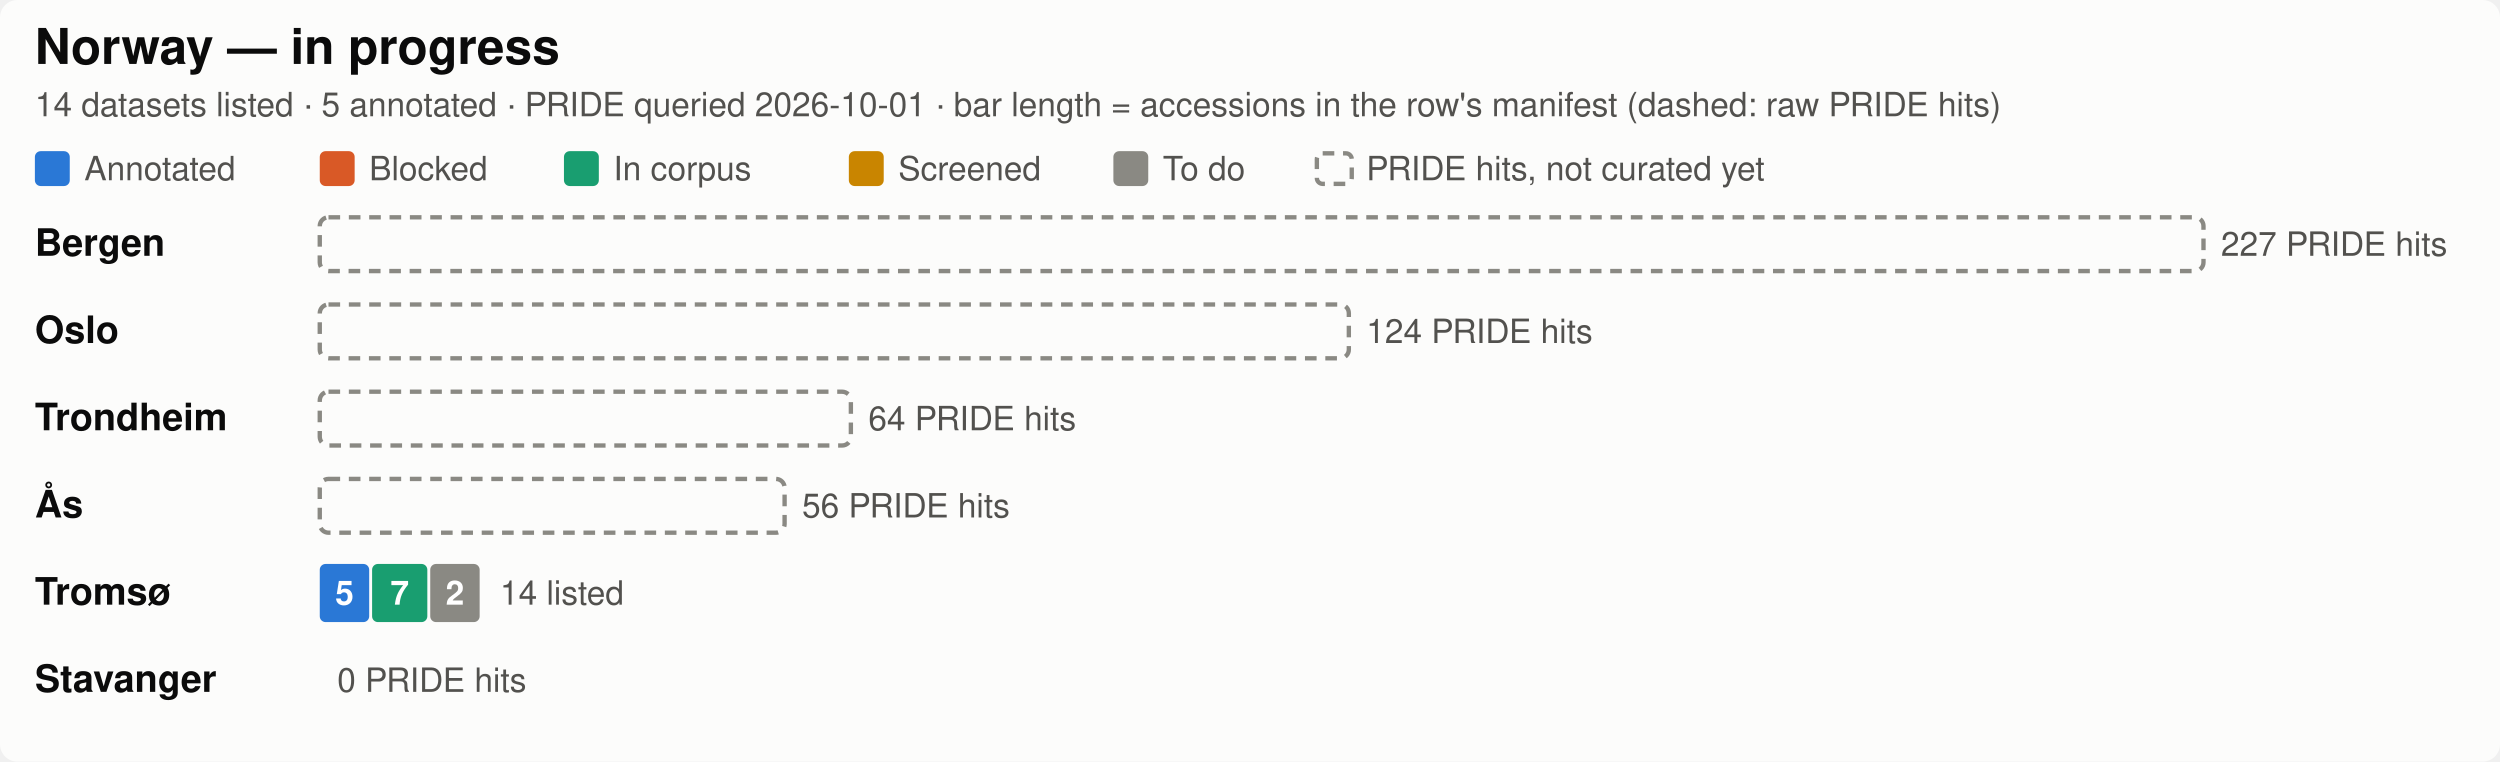
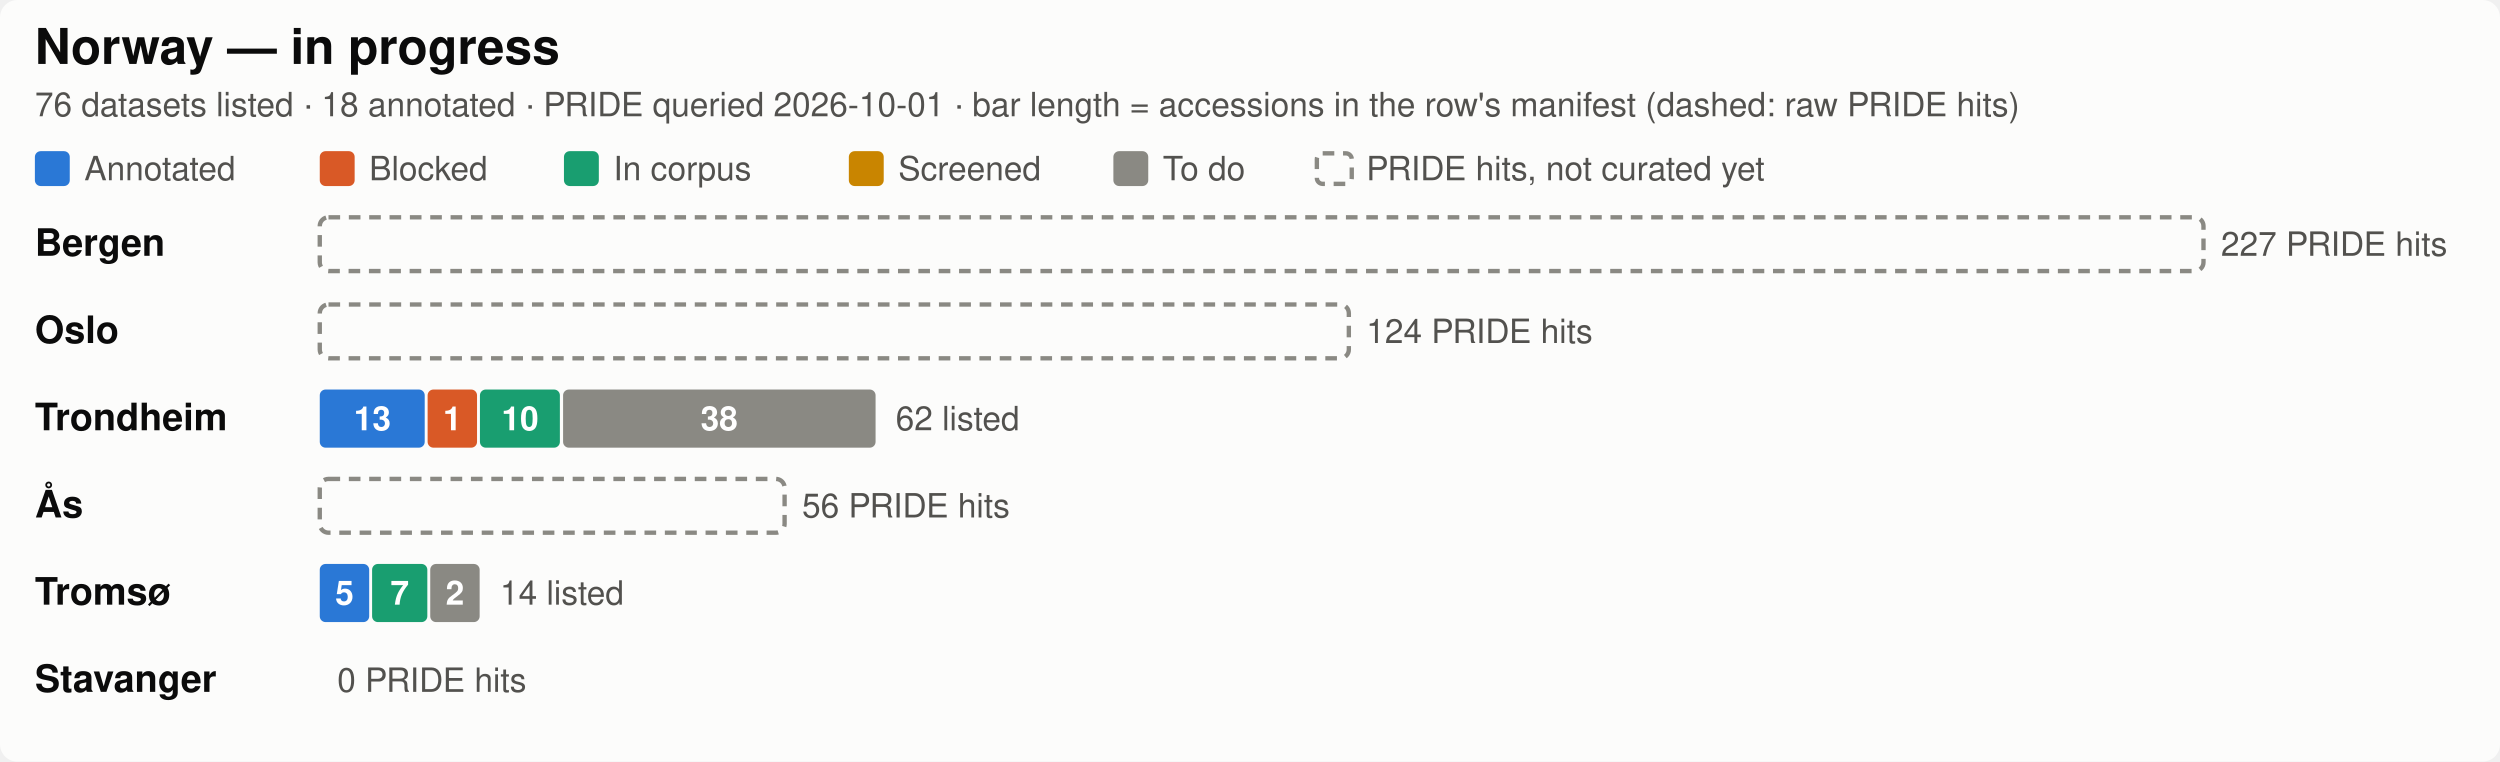
<svg xmlns="http://www.w3.org/2000/svg" width="860" height="262" viewBox="0 0 860 262" role="img" aria-label="Norway SDRF progress by city">
  <style>
  .bg { fill: #fcfcfb; }
  .title { fill: #0b0b0b; font-size: 17px; font-weight: 600; }
  .city { fill: #0b0b0b; font-size: 13px; font-weight: 600; }
  .sub, .legend, .total { fill: #52514e; font-size: 11.5px; }
  .seg { font-size: 11.5px; font-weight: 600; fill: #ffffff; font-variant-numeric: tabular-nums; }
  .uncurated { fill: none; stroke: #8a8983; stroke-width: 1.5; stroke-dasharray: 4 3; }
  text { font-family: -apple-system, "Segoe UI", Helvetica, Arial, sans-serif; }
  .c-annotated { fill: #2a78d6; }
  .c-blocked { fill: #d95926; }
  .c-in_corpus { fill: #199e70; }
  .c-screened { fill: #c98500; }
  .c-todo { fill: #8a8983; }

  @media (prefers-color-scheme: dark) {
    .bg { fill: #1a1a19; }
    .title, .city { fill: #ffffff; }
    .sub, .legend, .total { fill: #c3c2b7; }
    .uncurated { stroke: #8f8e86; }
    .c-annotated { fill: #3987e5; }
    .c-blocked { fill: #d95926; }
    .c-in_corpus { fill: #199e70; }
    .c-screened { fill: #c98500; }
    .c-todo { fill: #6b6a65; }
  }
</style>
  <rect class="bg" width="860" height="262" rx="6" />
  <text class="title" x="12" y="22">Norway — in progress</text>
-   <text class="sub" x="12" y="40">14 datasets listed · 5 annotated · PRIDE queried 2026-10-01 · bar length = accessions in the row's manifest (dashed: raw PRIDE hits)</text>
+   <text class="sub" x="12" y="40">76 datasets listed · 18 annotated · PRIDE queried 2026-10-01 · bar length = accessions in the row's manifest (dashed: raw PRIDE hits)</text>
  <rect class="c-annotated" fill="#2a78d6" x="12" y="52" width="12" height="12" rx="2" />
  <text class="legend" x="29" y="62">Annotated</text>
  <rect class="c-blocked" fill="#d95926" x="110" y="52" width="12" height="12" rx="2" />
  <text class="legend" x="127" y="62">Blocked</text>
  <rect class="c-in_corpus" fill="#199e70" x="194" y="52" width="12" height="12" rx="2" />
  <text class="legend" x="211" y="62">In corpus</text>
  <rect class="c-screened" fill="#c98500" x="292" y="52" width="12" height="12" rx="2" />
  <text class="legend" x="309" y="62">Screened</text>
  <rect class="c-todo" fill="#8a8983" x="383" y="52" width="12" height="12" rx="2" />
  <text class="legend" x="400" y="62">To do</text>
  <rect class="uncurated" fill="none" stroke="#8a8983" x="453" y="52.75" width="12" height="10.5" rx="2" />
  <text class="legend" x="470" y="62">PRIDE hits, not curated yet</text>
  <text class="city" x="12" y="88.0">Bergen</text>
  <rect class="uncurated" fill="none" stroke="#8a8983" x="110" y="74.75" width="648.0" height="18.5" rx="3" />
  <text class="total" x="764.0" y="88.0">227 PRIDE hits</text>
  <text class="city" x="12" y="118.0">Oslo</text>
  <rect class="uncurated" fill="none" stroke="#8a8983" x="110" y="104.75" width="354.0" height="18.5" rx="3" />
  <text class="total" x="470.0" y="118.0">124 PRIDE hits</text>
  <text class="city" x="12" y="148.0">Trondheim</text>
-   <rect class="uncurated" fill="none" stroke="#8a8983" x="110" y="134.75" width="182.7" height="18.5" rx="3" />
-   <text class="total" x="298.7" y="148.0">64 PRIDE hits</text>
+   <rect class="c-annotated" fill="#2a78d6" x="110.0" y="134" width="36.1" height="20" rx="2" />
+   <text class="seg" x="128.1" y="148.0" text-anchor="middle">13</text>
+   <rect class="c-blocked" fill="#d95926" x="147.1" y="134" width="17.0" height="20" rx="2" />
+   <text class="seg" x="155.6" y="148.0" text-anchor="middle">1</text>
+   <rect class="c-in_corpus" fill="#199e70" x="165.1" y="134" width="27.5" height="20" rx="2" />
+   <text class="seg" x="178.9" y="148.0" text-anchor="middle">10</text>
+   <rect class="c-todo" fill="#8a8983" x="193.7" y="134" width="107.5" height="20" rx="2" />
+   <text class="seg" x="247.4" y="148.0" text-anchor="middle">38</text>
+   <text class="total" x="308.1" y="148.0">62 listed</text>
  <text class="city" x="12" y="178.0">Ås</text>
  <rect class="uncurated" fill="none" stroke="#8a8983" x="110" y="164.75" width="159.9" height="18.5" rx="3" />
  <text class="total" x="275.9" y="178.0">56 PRIDE hits</text>
  <text class="city" x="12" y="208.0">Tromsø</text>
  <rect class="c-annotated" fill="#2a78d6" x="110.0" y="194" width="17.0" height="20" rx="2" />
  <text class="seg" x="118.5" y="208.0" text-anchor="middle">5</text>
  <rect class="c-in_corpus" fill="#199e70" x="128.0" y="194" width="19.0" height="20" rx="2" />
  <text class="seg" x="137.5" y="208.0" text-anchor="middle">7</text>
  <rect class="c-todo" fill="#8a8983" x="148.0" y="194" width="17.0" height="20" rx="2" />
  <text class="seg" x="156.5" y="208.0" text-anchor="middle">2</text>
  <text class="total" x="172.0" y="208.0">14 listed</text>
  <text class="city" x="12" y="238.0">Stavanger</text>
  <text class="total" x="116.0" y="238.0">0 PRIDE hits</text>
</svg>
